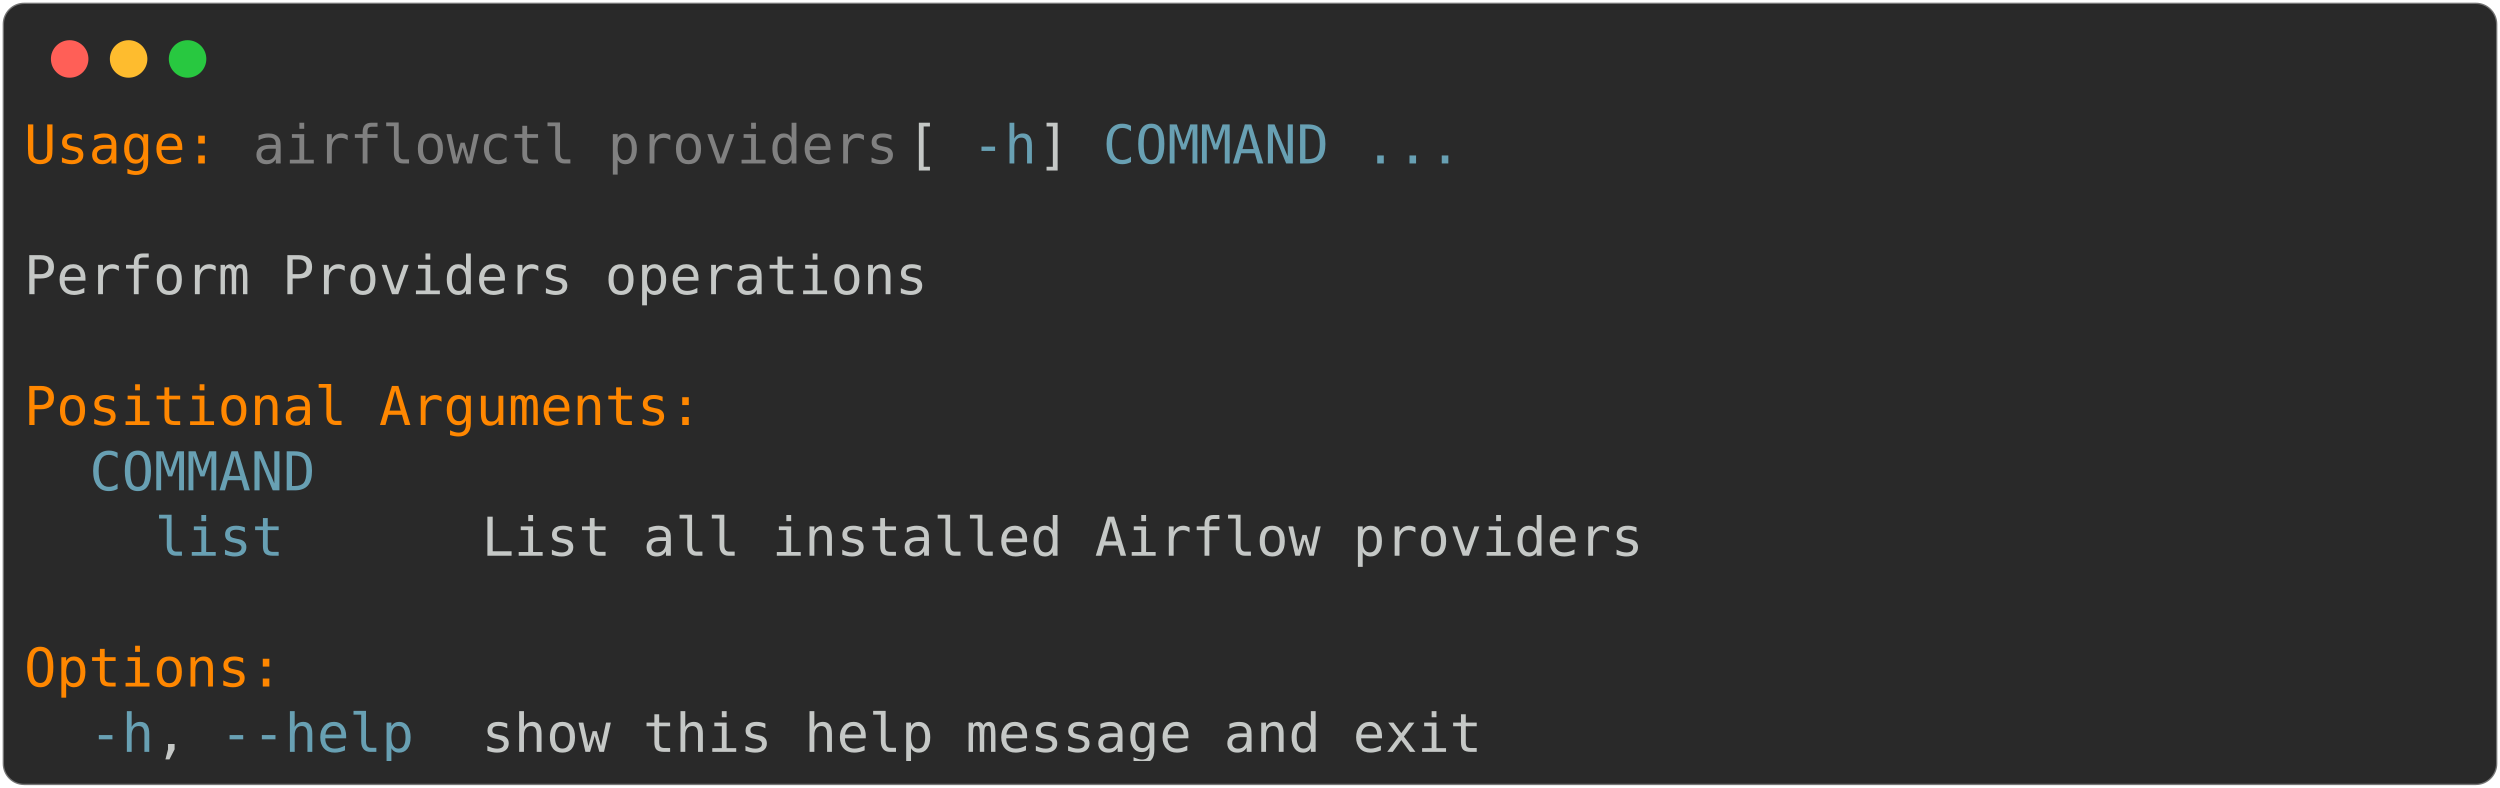
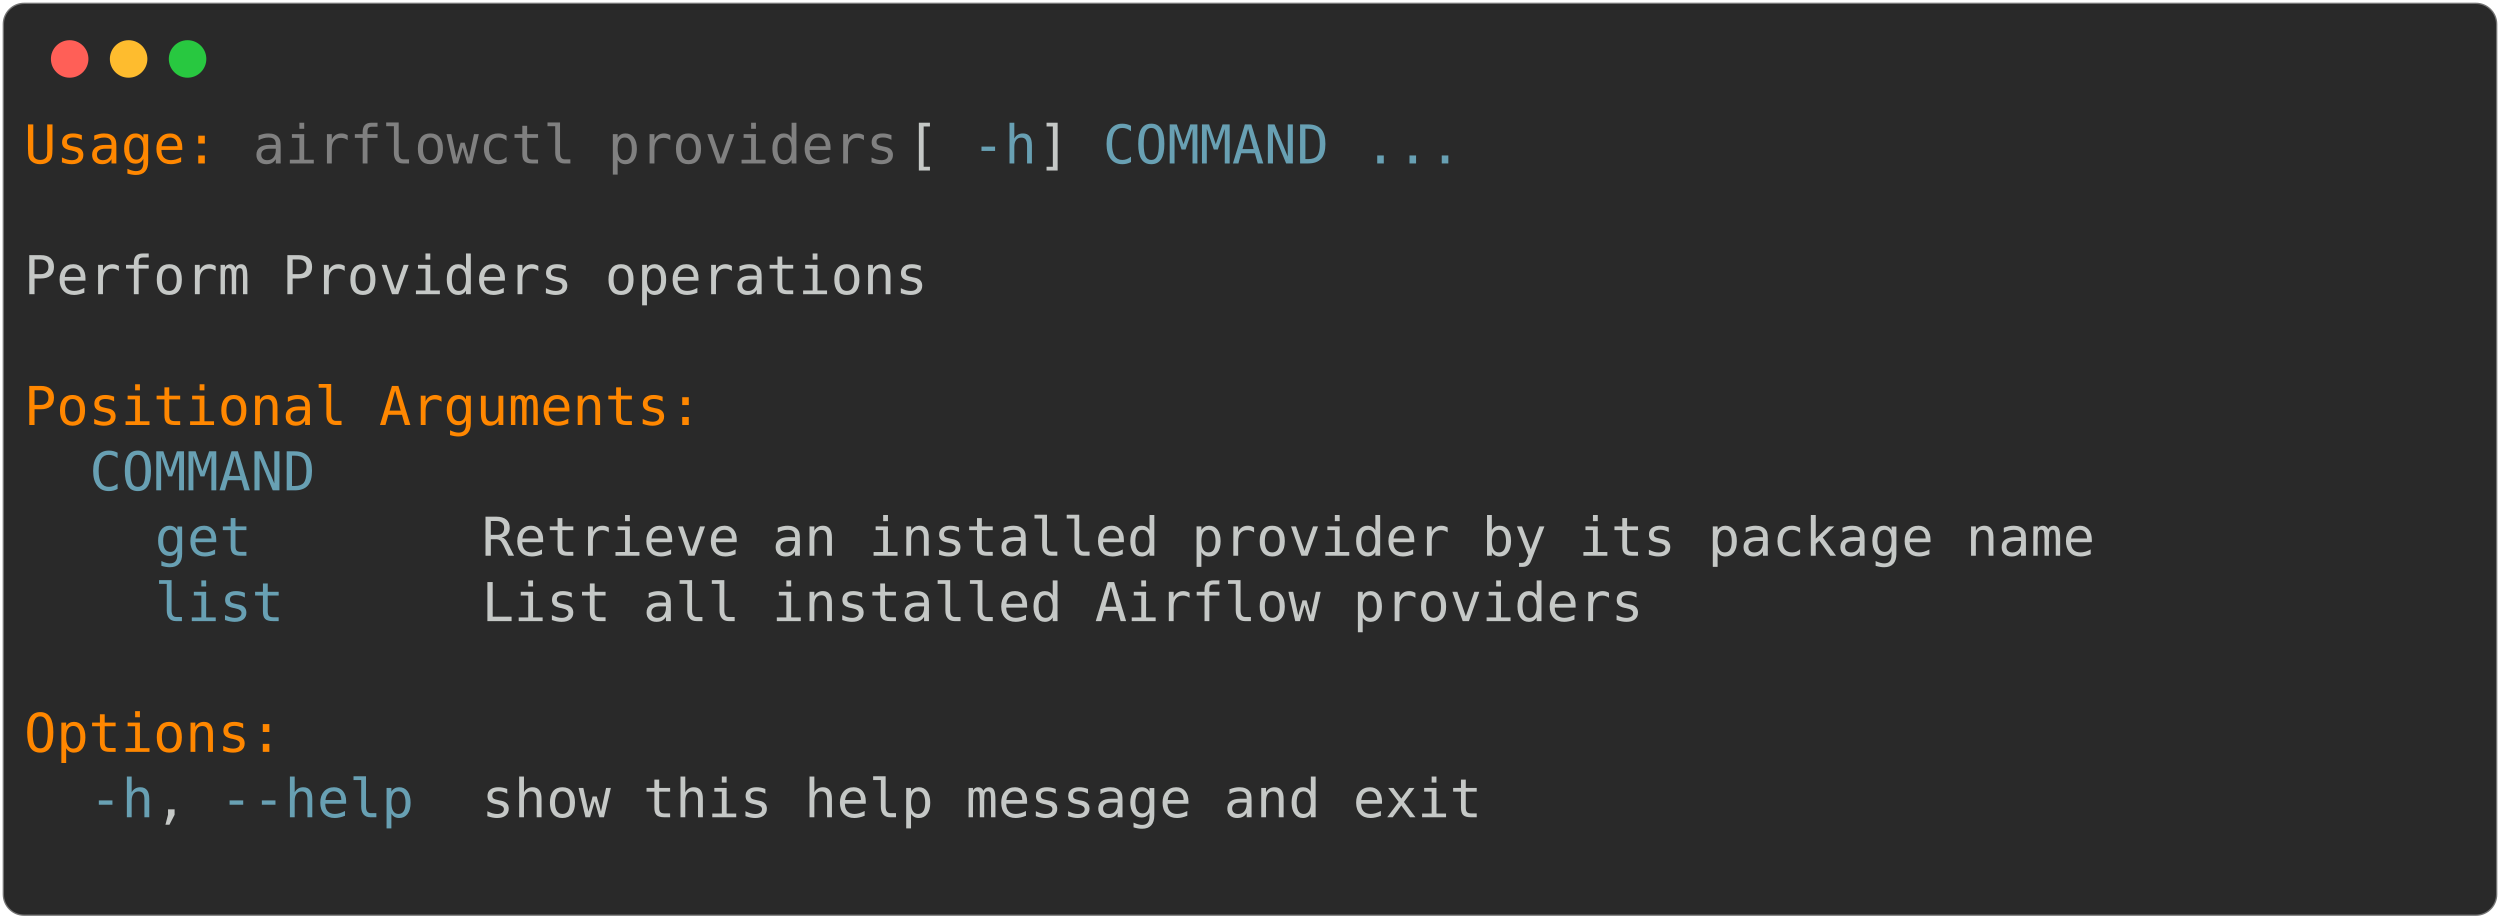
- <svg xmlns="http://www.w3.org/2000/svg" class="rich-terminal" viewBox="0 0 933 294.0">
+ <svg xmlns="http://www.w3.org/2000/svg" class="rich-terminal" viewBox="0 0 933 342.8">
  <style>

    @font-face {
        font-family: "Fira Code";
        src: local("FiraCode-Regular"),
                url("https://cdnjs.cloudflare.com/ajax/libs/firacode/6.2.0/woff2/FiraCode-Regular.woff2") format("woff2"),
                url("https://cdnjs.cloudflare.com/ajax/libs/firacode/6.2.0/woff/FiraCode-Regular.woff") format("woff");
        font-style: normal;
        font-weight: 400;
    }
    @font-face {
        font-family: "Fira Code";
        src: local("FiraCode-Bold"),
                url("https://cdnjs.cloudflare.com/ajax/libs/firacode/6.2.0/woff2/FiraCode-Bold.woff2") format("woff2"),
                url("https://cdnjs.cloudflare.com/ajax/libs/firacode/6.2.0/woff/FiraCode-Bold.woff") format("woff");
        font-style: bold;
        font-weight: 700;
    }

-     .terminal-2177033504-matrix {
+     .terminal-848378382-matrix {
        font-family: Fira Code, monospace;
        font-size: 20px;
        line-height: 24.4px;
        font-variant-east-asian: full-width;
    }

-     .terminal-2177033504-title {
+     .terminal-848378382-title {
        font-size: 18px;
        font-weight: bold;
        font-family: arial;
    }

-     .terminal-2177033504-r1 { fill: #ff8700 }
- .terminal-2177033504-r2 { fill: #c5c8c6 }
- .terminal-2177033504-r3 { fill: #808080 }
- .terminal-2177033504-r4 { fill: #68a0b3 }
+     .terminal-848378382-r1 { fill: #ff8700 }
+ .terminal-848378382-r2 { fill: #c5c8c6 }
+ .terminal-848378382-r3 { fill: #808080 }
+ .terminal-848378382-r4 { fill: #68a0b3 }
    </style>
  <defs>
-     <clipPath id="terminal-2177033504-clip-terminal">
-       <rect x="0" y="0" width="914.0" height="243.0" />
+     <clipPath id="terminal-848378382-clip-terminal">
+       <rect x="0" y="0" width="914.0" height="291.8" />
    </clipPath>
-     <clipPath id="terminal-2177033504-line-0">
+     <clipPath id="terminal-848378382-line-0">
      <rect x="0" y="1.5" width="915" height="24.65" />
    </clipPath>
-     <clipPath id="terminal-2177033504-line-1">
+     <clipPath id="terminal-848378382-line-1">
      <rect x="0" y="25.9" width="915" height="24.65" />
    </clipPath>
-     <clipPath id="terminal-2177033504-line-2">
+     <clipPath id="terminal-848378382-line-2">
      <rect x="0" y="50.3" width="915" height="24.65" />
    </clipPath>
-     <clipPath id="terminal-2177033504-line-3">
+     <clipPath id="terminal-848378382-line-3">
      <rect x="0" y="74.7" width="915" height="24.65" />
    </clipPath>
-     <clipPath id="terminal-2177033504-line-4">
+     <clipPath id="terminal-848378382-line-4">
      <rect x="0" y="99.1" width="915" height="24.65" />
    </clipPath>
-     <clipPath id="terminal-2177033504-line-5">
+     <clipPath id="terminal-848378382-line-5">
      <rect x="0" y="123.5" width="915" height="24.65" />
    </clipPath>
-     <clipPath id="terminal-2177033504-line-6">
+     <clipPath id="terminal-848378382-line-6">
      <rect x="0" y="147.9" width="915" height="24.65" />
    </clipPath>
-     <clipPath id="terminal-2177033504-line-7">
+     <clipPath id="terminal-848378382-line-7">
      <rect x="0" y="172.3" width="915" height="24.65" />
    </clipPath>
-     <clipPath id="terminal-2177033504-line-8">
+     <clipPath id="terminal-848378382-line-8">
      <rect x="0" y="196.7" width="915" height="24.65" />
    </clipPath>
+     <clipPath id="terminal-848378382-line-9">
+       <rect x="0" y="221.1" width="915" height="24.65" />
+     </clipPath>
+     <clipPath id="terminal-848378382-line-10">
+       <rect x="0" y="245.5" width="915" height="24.65" />
+     </clipPath>
  </defs>
-   <rect fill="#292929" stroke="rgba(255,255,255,0.35)" stroke-width="1" x="1" y="1" width="931" height="292" rx="8" />
+   <rect fill="#292929" stroke="rgba(255,255,255,0.35)" stroke-width="1" x="1" y="1" width="931" height="340.8" rx="8" />
  <g transform="translate(26,22)">
    <circle cx="0" cy="0" r="7" fill="#ff5f57" />
    <circle cx="22" cy="0" r="7" fill="#febc2e" />
    <circle cx="44" cy="0" r="7" fill="#28c840" />
  </g>
-   <g transform="translate(9, 41)" clip-path="url(#terminal-2177033504-clip-terminal)">
-     <g class="terminal-2177033504-matrix">
-       <text class="terminal-2177033504-r1" x="0" y="20" textLength="73.2" clip-path="url(#terminal-2177033504-line-0)">Usage:</text>
-       <text class="terminal-2177033504-r3" x="85.4" y="20" textLength="244" clip-path="url(#terminal-2177033504-line-0)">airflowctl providers</text>
-       <text class="terminal-2177033504-r2" x="329.4" y="20" textLength="24.4" clip-path="url(#terminal-2177033504-line-0)"> [</text>
-       <text class="terminal-2177033504-r4" x="353.8" y="20" textLength="24.4" clip-path="url(#terminal-2177033504-line-0)">-h</text>
-       <text class="terminal-2177033504-r2" x="378.2" y="20" textLength="24.4" clip-path="url(#terminal-2177033504-line-0)">] </text>
-       <text class="terminal-2177033504-r4" x="402.6" y="20" textLength="85.4" clip-path="url(#terminal-2177033504-line-0)">COMMAND</text>
-       <text class="terminal-2177033504-r4" x="500.2" y="20" textLength="36.6" clip-path="url(#terminal-2177033504-line-0)">...</text>
-       <text class="terminal-2177033504-r2" x="915" y="20" textLength="12.2" clip-path="url(#terminal-2177033504-line-0)">
+   <g transform="translate(9, 41)" clip-path="url(#terminal-848378382-clip-terminal)">
+     <g class="terminal-848378382-matrix">
+       <text class="terminal-848378382-r1" x="0" y="20" textLength="73.2" clip-path="url(#terminal-848378382-line-0)">Usage:</text>
+       <text class="terminal-848378382-r3" x="85.4" y="20" textLength="244" clip-path="url(#terminal-848378382-line-0)">airflowctl providers</text>
+       <text class="terminal-848378382-r2" x="329.4" y="20" textLength="24.4" clip-path="url(#terminal-848378382-line-0)"> [</text>
+       <text class="terminal-848378382-r4" x="353.8" y="20" textLength="24.4" clip-path="url(#terminal-848378382-line-0)">-h</text>
+       <text class="terminal-848378382-r2" x="378.2" y="20" textLength="24.4" clip-path="url(#terminal-848378382-line-0)">] </text>
+       <text class="terminal-848378382-r4" x="402.6" y="20" textLength="85.4" clip-path="url(#terminal-848378382-line-0)">COMMAND</text>
+       <text class="terminal-848378382-r4" x="500.2" y="20" textLength="36.6" clip-path="url(#terminal-848378382-line-0)">...</text>
+       <text class="terminal-848378382-r2" x="915" y="20" textLength="12.2" clip-path="url(#terminal-848378382-line-0)">
</text>
-       <text class="terminal-2177033504-r2" x="915" y="44.4" textLength="12.2" clip-path="url(#terminal-2177033504-line-1)">
+       <text class="terminal-848378382-r2" x="915" y="44.4" textLength="12.2" clip-path="url(#terminal-848378382-line-1)">
</text>
-       <text class="terminal-2177033504-r2" x="0" y="68.8" textLength="341.6" clip-path="url(#terminal-2177033504-line-2)">Perform Providers operations</text>
-       <text class="terminal-2177033504-r2" x="915" y="68.8" textLength="12.2" clip-path="url(#terminal-2177033504-line-2)">
+       <text class="terminal-848378382-r2" x="0" y="68.8" textLength="341.6" clip-path="url(#terminal-848378382-line-2)">Perform Providers operations</text>
+       <text class="terminal-848378382-r2" x="915" y="68.8" textLength="12.2" clip-path="url(#terminal-848378382-line-2)">
</text>
-       <text class="terminal-2177033504-r2" x="915" y="93.2" textLength="12.2" clip-path="url(#terminal-2177033504-line-3)">
+       <text class="terminal-848378382-r2" x="915" y="93.2" textLength="12.2" clip-path="url(#terminal-848378382-line-3)">
</text>
-       <text class="terminal-2177033504-r1" x="0" y="117.6" textLength="256.2" clip-path="url(#terminal-2177033504-line-4)">Positional Arguments:</text>
-       <text class="terminal-2177033504-r2" x="915" y="117.6" textLength="12.2" clip-path="url(#terminal-2177033504-line-4)">
+       <text class="terminal-848378382-r1" x="0" y="117.6" textLength="256.2" clip-path="url(#terminal-848378382-line-4)">Positional Arguments:</text>
+       <text class="terminal-848378382-r2" x="915" y="117.6" textLength="12.2" clip-path="url(#terminal-848378382-line-4)">
</text>
-       <text class="terminal-2177033504-r4" x="24.4" y="142" textLength="85.4" clip-path="url(#terminal-2177033504-line-5)">COMMAND</text>
-       <text class="terminal-2177033504-r2" x="915" y="142" textLength="12.2" clip-path="url(#terminal-2177033504-line-5)">
+       <text class="terminal-848378382-r4" x="24.4" y="142" textLength="85.4" clip-path="url(#terminal-848378382-line-5)">COMMAND</text>
+       <text class="terminal-848378382-r2" x="915" y="142" textLength="12.2" clip-path="url(#terminal-848378382-line-5)">
</text>
-       <text class="terminal-2177033504-r4" x="48.8" y="166.4" textLength="48.8" clip-path="url(#terminal-2177033504-line-6)">list</text>
-       <text class="terminal-2177033504-r2" x="170.8" y="166.4" textLength="439.2" clip-path="url(#terminal-2177033504-line-6)">List all installed Airflow providers</text>
-       <text class="terminal-2177033504-r2" x="915" y="166.4" textLength="12.2" clip-path="url(#terminal-2177033504-line-6)">
+       <text class="terminal-848378382-r4" x="48.8" y="166.4" textLength="36.6" clip-path="url(#terminal-848378382-line-6)">get</text>
+       <text class="terminal-848378382-r2" x="170.8" y="166.4" textLength="610" clip-path="url(#terminal-848378382-line-6)">Retrieve an installed provider by its package name</text>
+       <text class="terminal-848378382-r2" x="915" y="166.4" textLength="12.2" clip-path="url(#terminal-848378382-line-6)">
</text>
-       <text class="terminal-2177033504-r2" x="915" y="190.8" textLength="12.2" clip-path="url(#terminal-2177033504-line-7)">
+       <text class="terminal-848378382-r4" x="48.8" y="190.8" textLength="48.8" clip-path="url(#terminal-848378382-line-7)">list</text>
+       <text class="terminal-848378382-r2" x="170.8" y="190.8" textLength="439.2" clip-path="url(#terminal-848378382-line-7)">List all installed Airflow providers</text>
+       <text class="terminal-848378382-r2" x="915" y="190.8" textLength="12.2" clip-path="url(#terminal-848378382-line-7)">
</text>
-       <text class="terminal-2177033504-r1" x="0" y="215.2" textLength="97.6" clip-path="url(#terminal-2177033504-line-8)">Options:</text>
-       <text class="terminal-2177033504-r2" x="915" y="215.2" textLength="12.2" clip-path="url(#terminal-2177033504-line-8)">
+       <text class="terminal-848378382-r2" x="915" y="215.2" textLength="12.2" clip-path="url(#terminal-848378382-line-8)">
</text>
-       <text class="terminal-2177033504-r4" x="24.4" y="239.6" textLength="24.4" clip-path="url(#terminal-2177033504-line-9)">-h</text>
-       <text class="terminal-2177033504-r2" x="48.8" y="239.6" textLength="24.4" clip-path="url(#terminal-2177033504-line-9)">, </text>
-       <text class="terminal-2177033504-r4" x="73.2" y="239.6" textLength="73.2" clip-path="url(#terminal-2177033504-line-9)">--help</text>
-       <text class="terminal-2177033504-r2" x="170.8" y="239.6" textLength="378.2" clip-path="url(#terminal-2177033504-line-9)">show this help message and exit</text>
-       <text class="terminal-2177033504-r2" x="915" y="239.6" textLength="12.2" clip-path="url(#terminal-2177033504-line-9)">
+       <text class="terminal-848378382-r1" x="0" y="239.6" textLength="97.6" clip-path="url(#terminal-848378382-line-9)">Options:</text>
+       <text class="terminal-848378382-r2" x="915" y="239.6" textLength="12.2" clip-path="url(#terminal-848378382-line-9)">
+ </text>
+       <text class="terminal-848378382-r4" x="24.4" y="264" textLength="24.4" clip-path="url(#terminal-848378382-line-10)">-h</text>
+       <text class="terminal-848378382-r2" x="48.8" y="264" textLength="24.4" clip-path="url(#terminal-848378382-line-10)">, </text>
+       <text class="terminal-848378382-r4" x="73.2" y="264" textLength="73.2" clip-path="url(#terminal-848378382-line-10)">--help</text>
+       <text class="terminal-848378382-r2" x="170.8" y="264" textLength="378.2" clip-path="url(#terminal-848378382-line-10)">show this help message and exit</text>
+       <text class="terminal-848378382-r2" x="915" y="264" textLength="12.2" clip-path="url(#terminal-848378382-line-10)">
+ </text>
+       <text class="terminal-848378382-r2" x="915" y="288.4" textLength="12.2" clip-path="url(#terminal-848378382-line-11)">
</text>
    </g>
  </g>
</svg>
